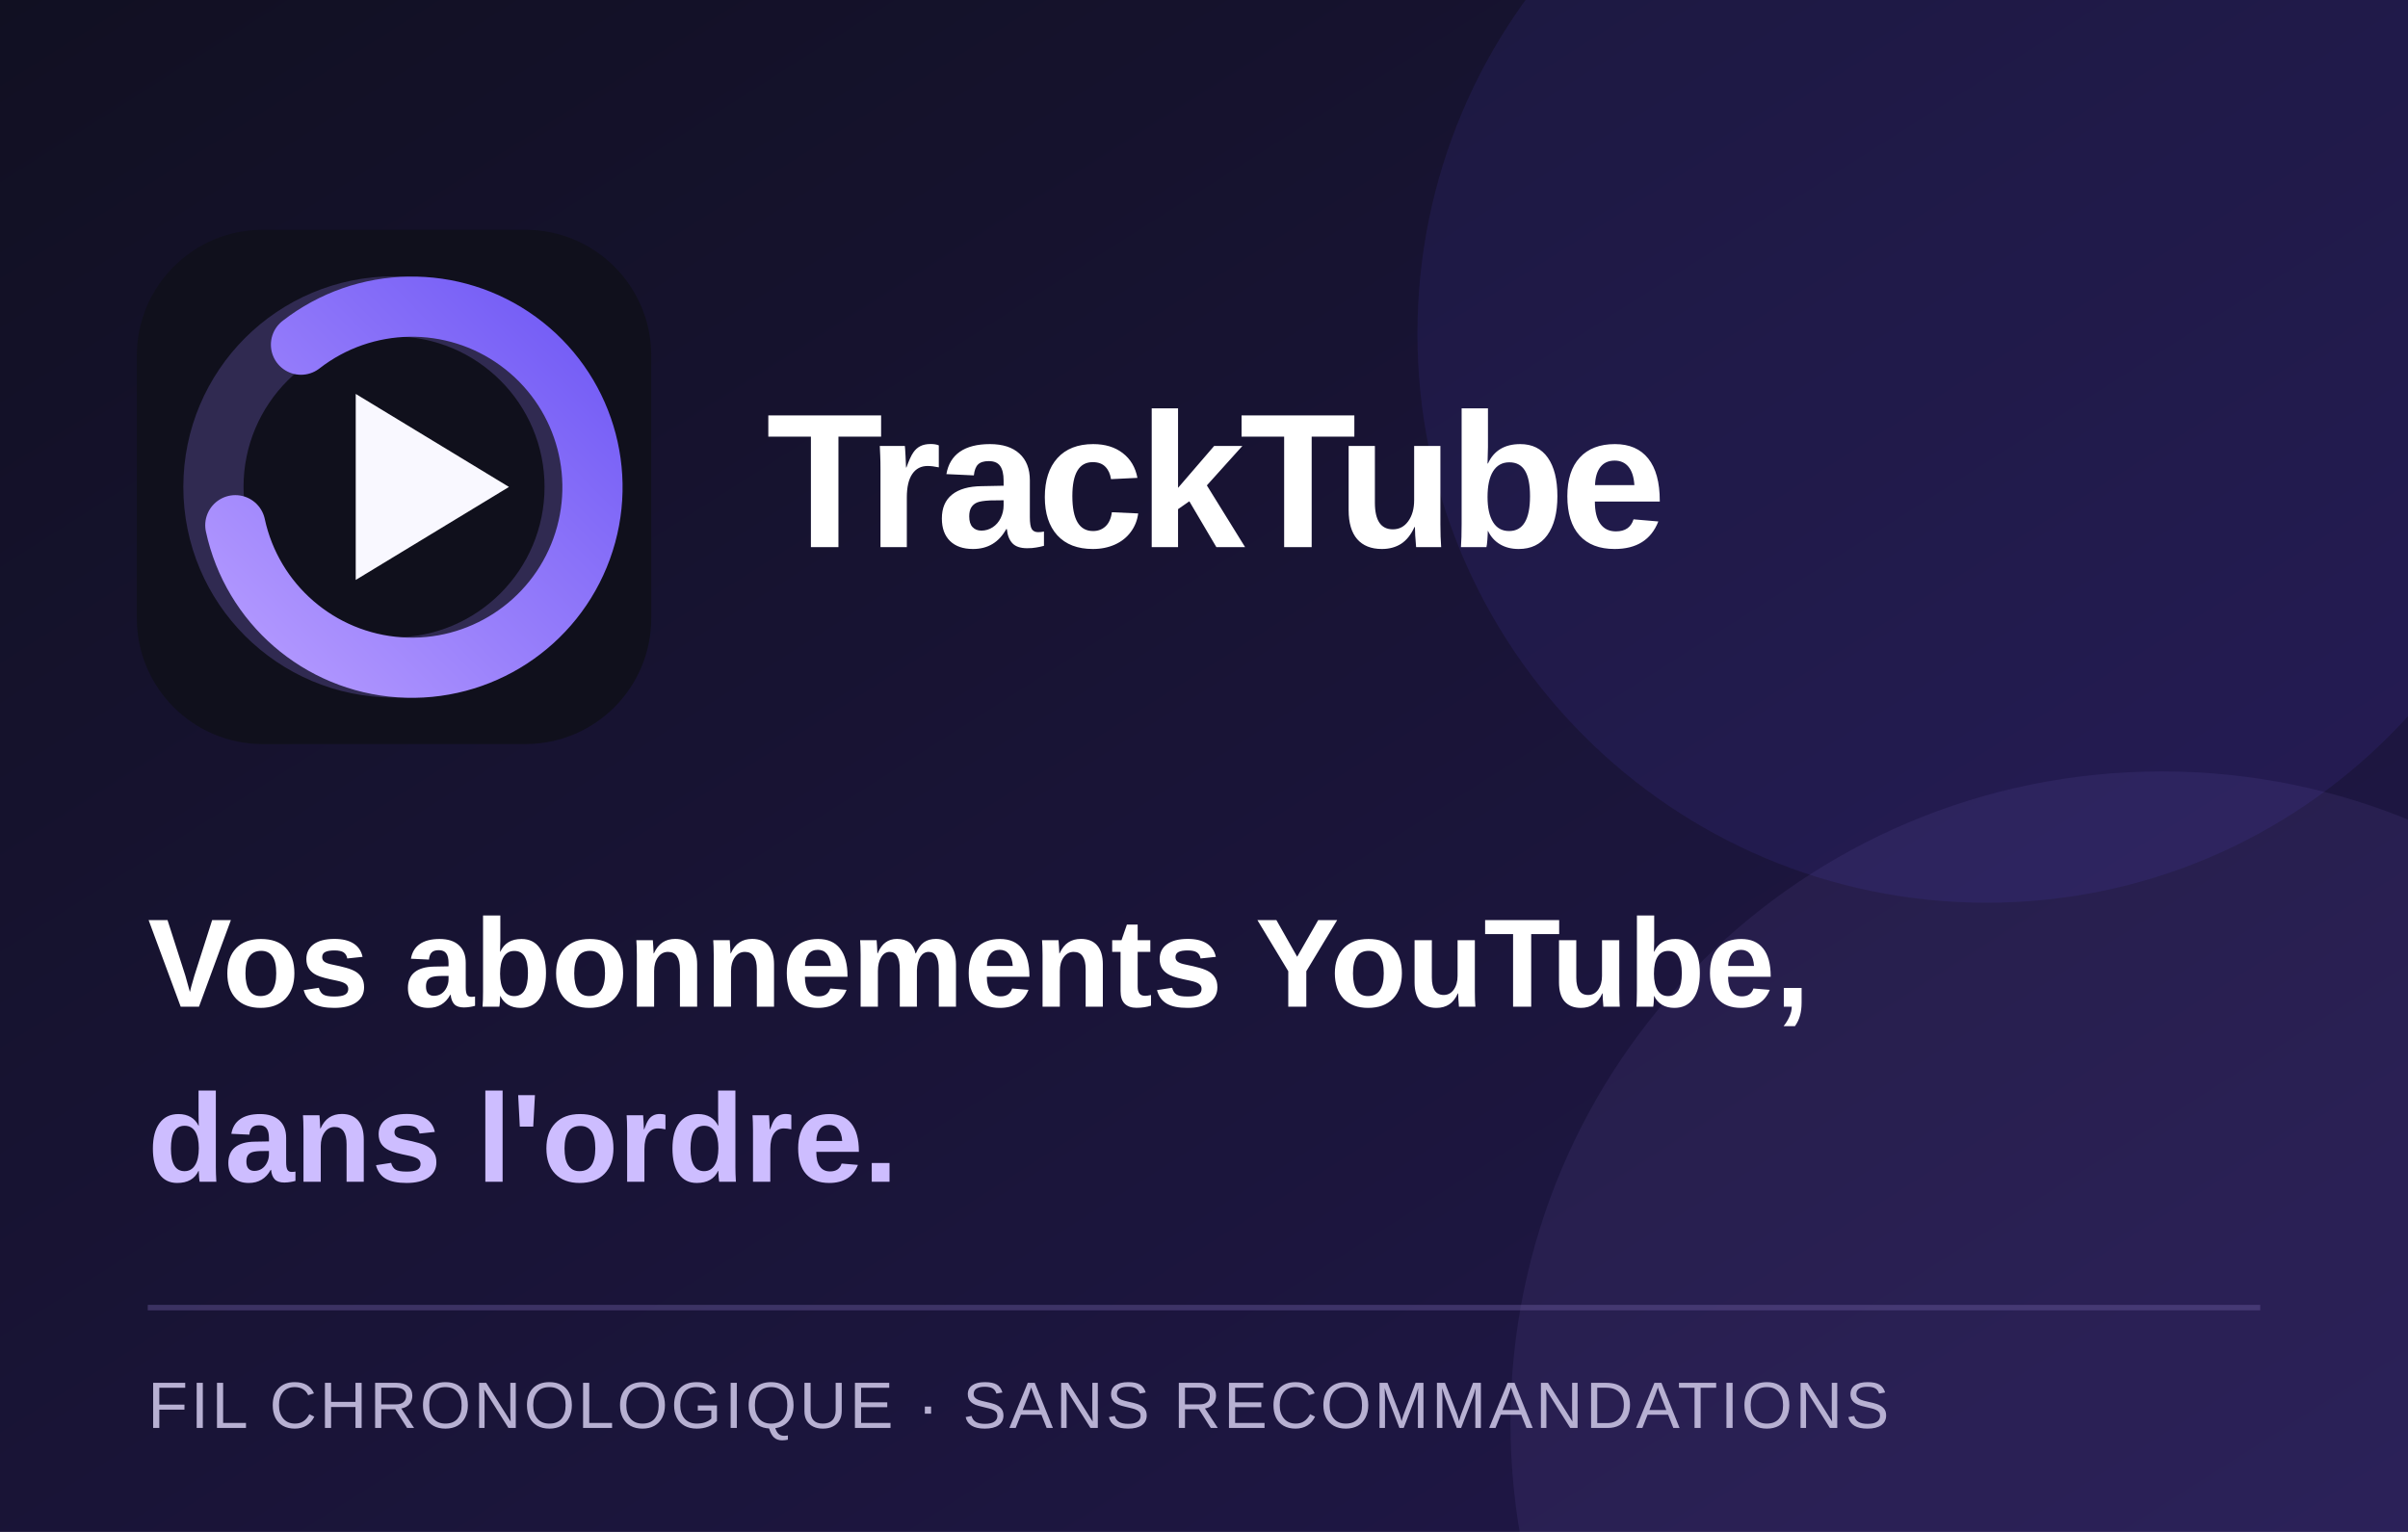
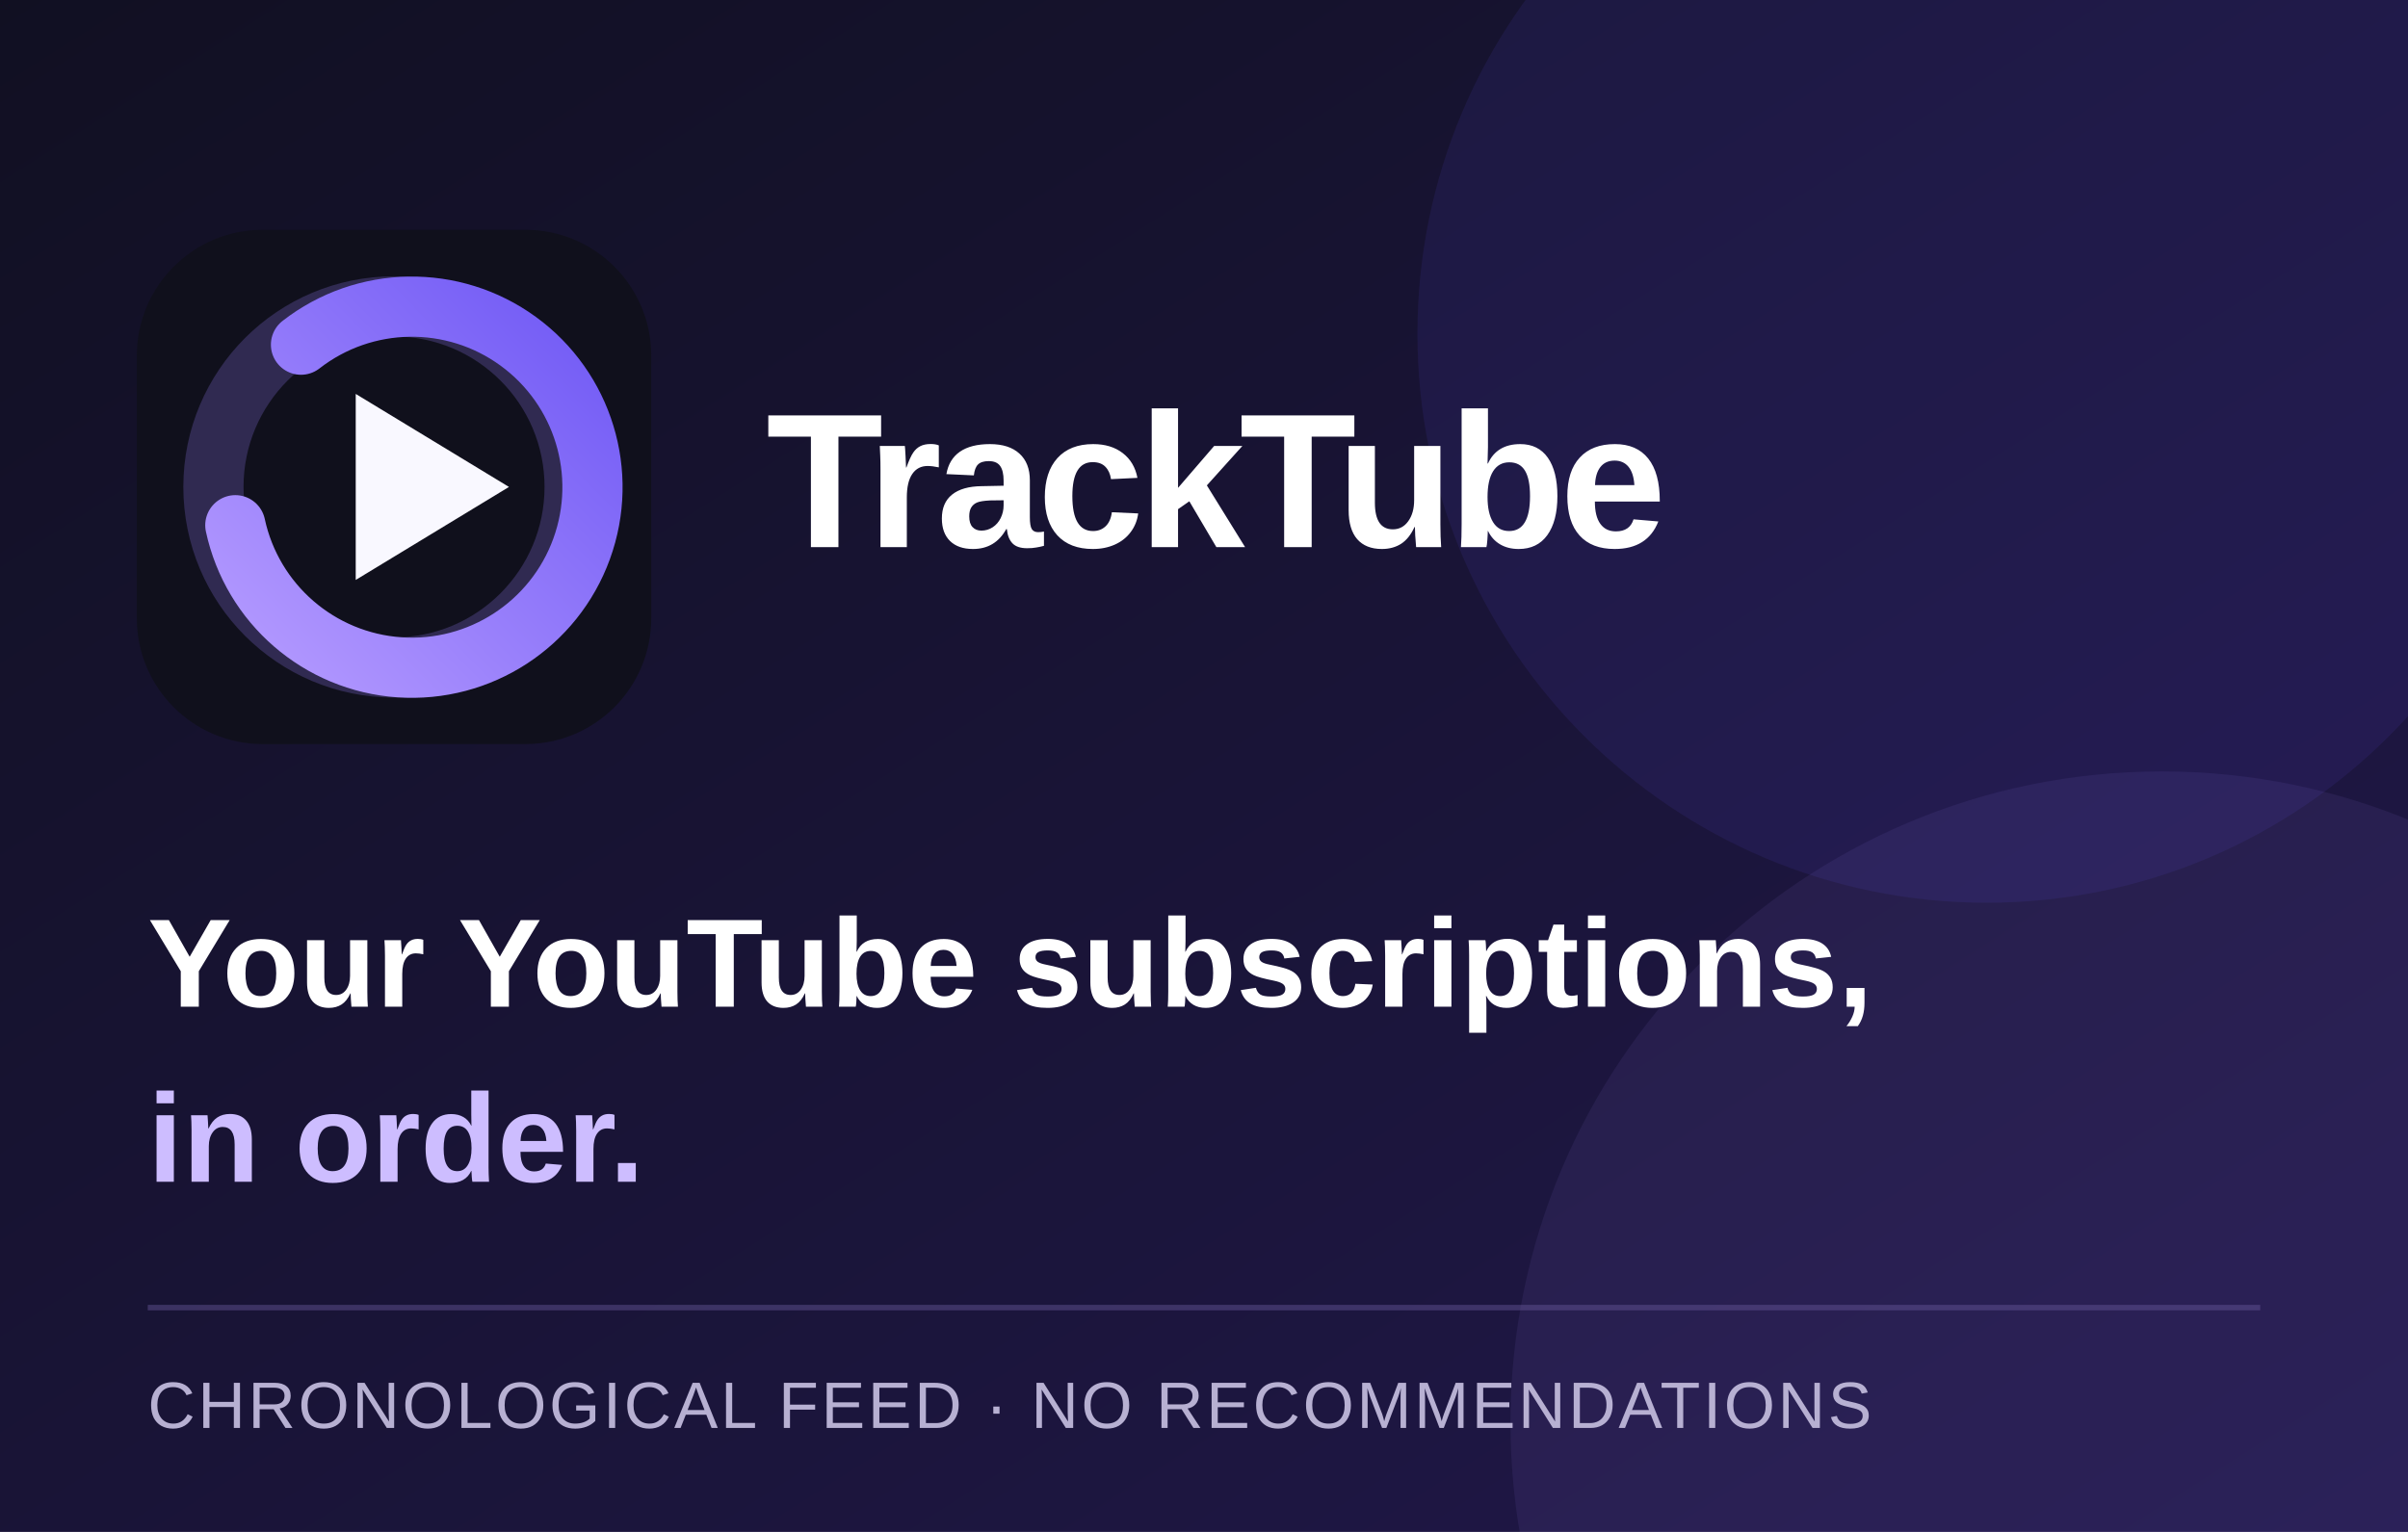
<svg xmlns="http://www.w3.org/2000/svg" width="440" height="280" viewBox="0 0 440 280">
  <defs>
    <linearGradient id="bg" x1="0" y1="0" x2="1" y2="1">
      <stop offset="0" stop-color="#111022" />
      <stop offset="1" stop-color="#21184b" />
    </linearGradient>
    <linearGradient id="ring" x1="0" y1="1" x2="1" y2="0">
      <stop offset="0" stop-color="#b59bff" />
      <stop offset="1" stop-color="#7059f5" />
    </linearGradient>
  </defs>
  <rect width="440" height="280" fill="url(#bg)" />
  <circle cx="363" cy="61" r="104" fill="#5944d6" opacity=".12" />
  <circle cx="395" cy="260" r="119" fill="#a489ff" opacity=".08" />
  <rect x="25" y="42" width="94" height="94" rx="23" fill="#10101c" />
  <circle cx="72" cy="89" r="33" fill="none" stroke="#302a51" stroke-width="11" />
  <path d="M43 96a33 33 0 1 0 12-33" fill="none" stroke="url(#ring)" stroke-width="11" stroke-linecap="round" />
  <path d="M65 72v34l28-17z" fill="#f9f8ff" />
  <text x="140" y="100" fill="#fff" font-family="Arial, Helvetica, sans-serif" font-size="35" font-weight="700" letter-spacing="-1">TrackTube</text>
-   <text x="27" y="184" fill="#fff" font-family="Arial, Helvetica, sans-serif" font-size="23" font-weight="600">Vos abonnements YouTube,</text>
-   <text x="27" y="216" fill="#cdbdff" font-family="Arial, Helvetica, sans-serif" font-size="23" font-weight="600">dans l'ordre.</text>
+   <text x="27" y="184" fill="#fff" font-family="Arial, Helvetica, sans-serif" font-size="23" font-weight="600">Your YouTube subscriptions,</text>
+   <text x="27" y="216" fill="#cdbdff" font-family="Arial, Helvetica, sans-serif" font-size="23" font-weight="600">in order.</text>
  <path d="M27 239h386" stroke="#675799" opacity=".45" />
-   <text x="27" y="261" fill="#b7b0d2" font-family="Arial, Helvetica, sans-serif" font-size="12" letter-spacing=".5">FIL CHRONOLOGIQUE  ·  SANS RECOMMANDATIONS</text>
+   <text x="27" y="261" fill="#b7b0d2" font-family="Arial, Helvetica, sans-serif" font-size="12" letter-spacing=".5">CHRONOLOGICAL FEED  ·  NO RECOMMENDATIONS</text>
</svg>
